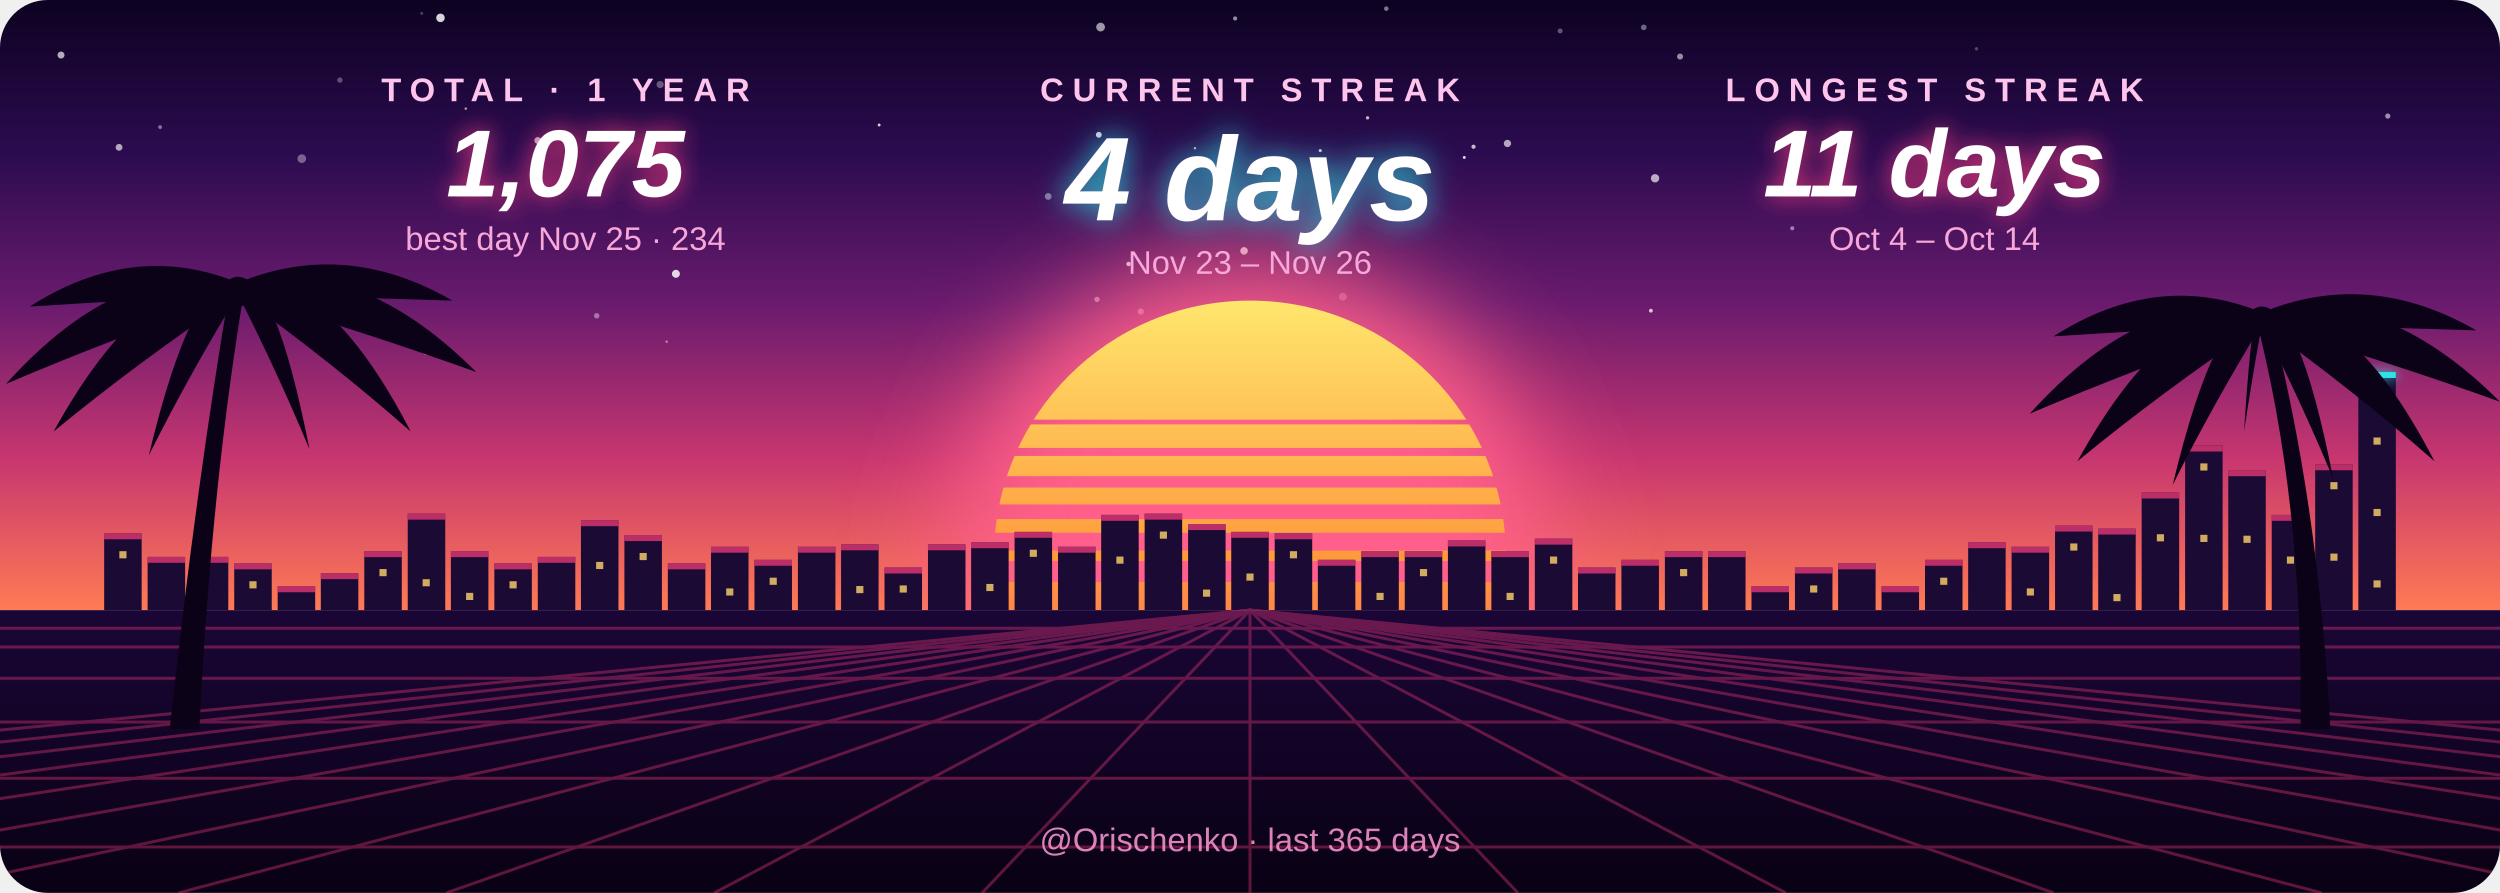
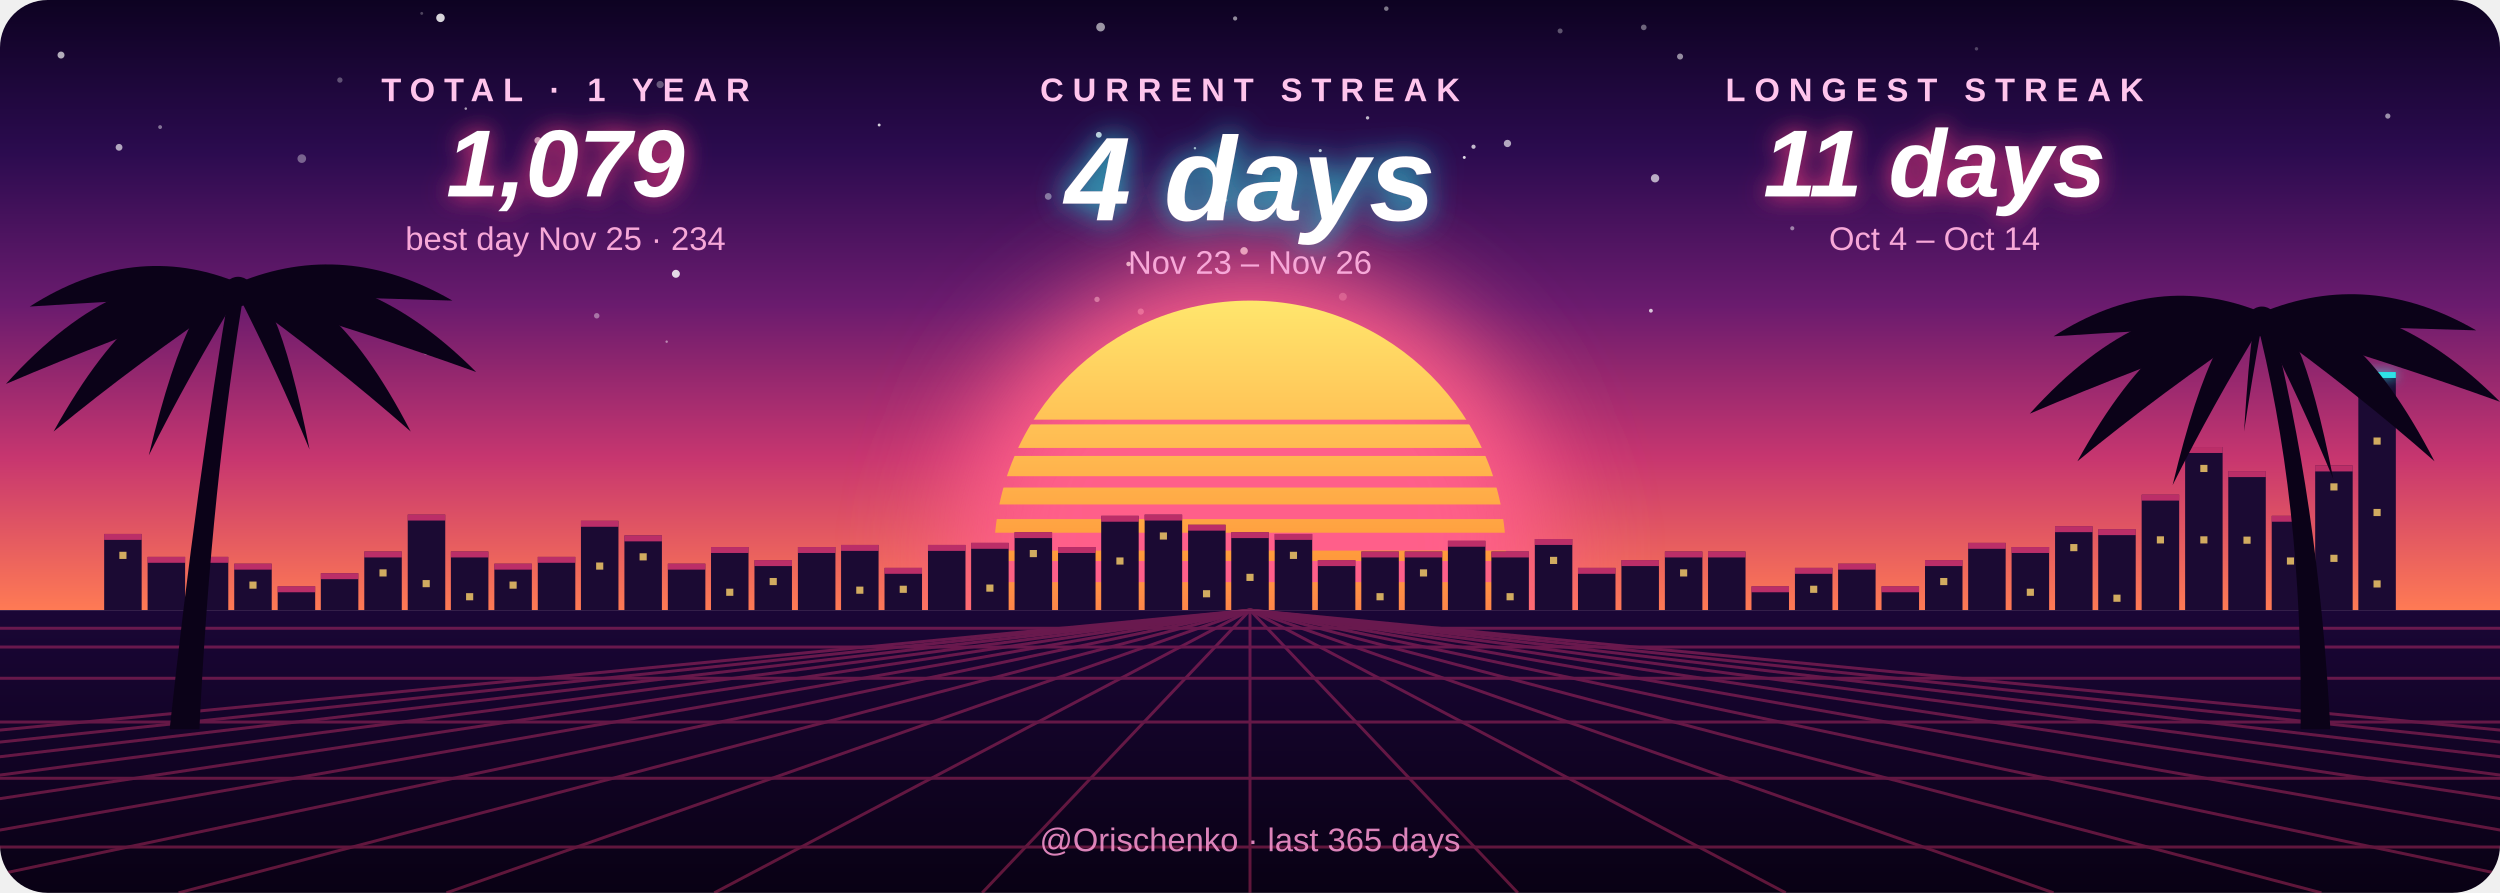
- <svg xmlns="http://www.w3.org/2000/svg" width="840" height="300" viewBox="0 0 840 300" role="img" aria-label="Orischenko: current streak 4 days, longest 11 days, 1075 contributions in the last year">
+ <svg xmlns="http://www.w3.org/2000/svg" width="840" height="300" viewBox="0 0 840 300" role="img" aria-label="Orischenko: current streak 4 days, longest 11 days, 1079 contributions in the last year">
  <style>
    text { font-family: "Segoe UI", Ubuntu, "Helvetica Neue", Arial, sans-serif; text-anchor: middle; }
    .label { font-size: 11px; letter-spacing: 3px; fill: #ffc4ec; font-weight: 600; }
    .value { font-weight: 800; font-style: italic; fill: #ffffff; }
    .sub { font-size: 11px; fill: #f7a8d8; }
    .foot { font-size: 11px; fill: #ff9ad5; opacity: 0.85; }
    .pulse { animation: pulse 4s ease-in-out infinite; }
    .flicker { animation: flicker 2.6s ease-in-out infinite; }
    @keyframes pulse { 0%, 100% { opacity: 0.5; } 50% { opacity: 0.85; } }
    @keyframes flicker { 0%, 100% { opacity: 0.35; } 40% { opacity: 0.5; } 60% { opacity: 0.28; } }
    @media (prefers-reduced-motion: reduce) { .pulse, .flicker { animation: none; } }
  </style>
  <defs>
    <clipPath id="card">
      <rect width="840" height="300" rx="16" />
    </clipPath>
    <clipPath id="above">
      <rect width="840" height="205" />
    </clipPath>
    <linearGradient id="sky" x1="0" y1="0" x2="0" y2="1">
      <stop offset="0.00" stop-color="#0d0221" />
      <stop offset="0.25" stop-color="#2b0b4f" />
      <stop offset="0.50" stop-color="#6a1b6e" />
      <stop offset="0.75" stop-color="#c7366f" />
      <stop offset="1.00" stop-color="#ff7b54" />
    </linearGradient>
    <linearGradient id="ground" x1="0" y1="0" x2="0" y2="1">
      <stop offset="0.00" stop-color="#1a0636" />
      <stop offset="1.00" stop-color="#090114" />
    </linearGradient>
    <linearGradient id="sun" x1="0" y1="0" x2="0" y2="1">
      <stop offset="0.00" stop-color="#ffe66d" />
      <stop offset="0.50" stop-color="#ff9a3c" />
      <stop offset="1.00" stop-color="#ff3d7f" />
    </linearGradient>
    <mask id="bands">
      <rect width="840" height="300" fill="#fff" />
      <rect x="0" y="141.0" width="840" height="1.6" fill="#000" />
      <rect x="0" y="150.5" width="840" height="2.7" fill="#000" />
      <rect x="0" y="160.0" width="840" height="3.8" fill="#000" />
      <rect x="0" y="169.5" width="840" height="4.9" fill="#000" />
      <rect x="0" y="179.0" width="840" height="6.0" fill="#000" />
      <rect x="0" y="188.5" width="840" height="7.1" fill="#000" />
    </mask>
    <filter id="blur" x="-50%" y="-50%" width="200%" height="200%">
      <feGaussianBlur stdDeviation="18" />
    </filter>
    <filter id="neon" x="-50%" y="-200%" width="200%" height="500%">
      <feGaussianBlur stdDeviation="2" result="b" />
      <feMerge>
        <feMergeNode in="b" />
        <feMergeNode in="SourceGraphic" />
      </feMerge>
    </filter>
    <filter id="glow" x="-20%" y="-40%" width="140%" height="180%">
      <feDropShadow dx="0" dy="0" stdDeviation="4" flood-color="#ff3d7f" flood-opacity="0.9" />
    </filter>
    <filter id="glow-center" x="-20%" y="-40%" width="140%" height="180%">
      <feDropShadow dx="0" dy="0" stdDeviation="5" flood-color="#2de2e6" flood-opacity="0.9" />
    </filter>
  </defs>
  <g clip-path="url(#card)">
    <rect width="840" height="205" fill="url(#sky)" />
    <circle cx="411.9" cy="67.3" r="0.53" fill="#fff" opacity="0.40" />
    <circle cx="372.3" cy="60.8" r="0.49" fill="#fff" opacity="0.78" />
    <circle cx="495.1" cy="49.3" r="0.71" fill="#fff" opacity="0.72" />
    <circle cx="552.3" cy="9.2" r="0.95" fill="#fff" opacity="0.39" />
    <circle cx="564.5" cy="19.0" r="1.02" fill="#fff" opacity="0.54" />
    <circle cx="148.0" cy="6.0" r="1.43" fill="#fff" opacity="0.83" />
    <circle cx="101.4" cy="53.3" r="1.45" fill="#fff" opacity="0.36" />
    <circle cx="352.2" cy="66.0" r="1.14" fill="#fff" opacity="0.42" />
    <circle cx="143.1" cy="118.3" r="0.89" fill="#fff" opacity="0.39" />
    <circle cx="459.5" cy="39.6" r="0.57" fill="#fff" opacity="0.71" />
    <circle cx="295.4" cy="42.0" r="0.49" fill="#fff" opacity="0.81" />
    <circle cx="200.5" cy="106.1" r="0.92" fill="#fff" opacity="0.39" />
    <circle cx="506.5" cy="48.2" r="1.23" fill="#fff" opacity="0.64" />
    <circle cx="114.2" cy="26.9" r="0.90" fill="#fff" opacity="0.30" />
    <circle cx="40.0" cy="49.5" r="1.15" fill="#fff" opacity="0.64" />
    <circle cx="802.3" cy="39.0" r="0.88" fill="#fff" opacity="0.55" />
    <circle cx="368.6" cy="100.6" r="0.90" fill="#fff" opacity="0.51" />
    <circle cx="221.8" cy="28.4" r="1.22" fill="#fff" opacity="0.33" />
    <circle cx="227.1" cy="92.0" r="1.34" fill="#fff" opacity="0.83" />
    <circle cx="778.6" cy="103.2" r="1.22" fill="#fff" opacity="0.63" />
    <circle cx="465.8" cy="2.9" r="0.76" fill="#fff" opacity="0.46" />
    <circle cx="180.7" cy="47.2" r="1.15" fill="#fff" opacity="0.69" />
    <circle cx="224.0" cy="114.8" r="0.41" fill="#fff" opacity="0.47" />
    <circle cx="492.0" cy="52.9" r="0.50" fill="#fff" opacity="0.84" />
    <circle cx="383.3" cy="104.7" r="1.05" fill="#fff" opacity="0.53" />
    <circle cx="105.1" cy="95.2" r="1.39" fill="#fff" opacity="0.41" />
    <circle cx="20.5" cy="18.5" r="1.18" fill="#fff" opacity="0.67" />
    <circle cx="554.7" cy="104.4" r="0.65" fill="#fff" opacity="0.75" />
    <circle cx="141.7" cy="4.5" r="0.49" fill="#fff" opacity="0.26" />
    <circle cx="451.2" cy="99.7" r="1.33" fill="#fff" opacity="0.34" />
    <circle cx="415.0" cy="6.2" r="0.71" fill="#fff" opacity="0.54" />
    <circle cx="53.8" cy="42.7" r="0.65" fill="#fff" opacity="0.43" />
    <circle cx="664.1" cy="16.4" r="0.58" fill="#fff" opacity="0.25" />
    <circle cx="524.2" cy="10.4" r="0.84" fill="#fff" opacity="0.32" />
    <circle cx="401.5" cy="49.8" r="0.41" fill="#fff" opacity="0.70" />
    <circle cx="379.2" cy="88.7" r="0.77" fill="#fff" opacity="0.81" />
    <circle cx="602.2" cy="76.7" r="0.69" fill="#fff" opacity="0.47" />
    <circle cx="64.8" cy="105.7" r="0.49" fill="#fff" opacity="0.29" />
    <circle cx="156.5" cy="36.5" r="0.43" fill="#fff" opacity="0.61" />
    <circle cx="369.2" cy="45.3" r="0.99" fill="#fff" opacity="0.79" />
    <circle cx="443.6" cy="50.6" r="0.53" fill="#fff" opacity="0.79" />
    <circle cx="556.1" cy="59.9" r="1.40" fill="#fff" opacity="0.66" />
    <circle cx="385.1" cy="116.0" r="1.37" fill="#fff" opacity="0.50" />
    <circle cx="418.0" cy="84.3" r="1.27" fill="#fff" opacity="0.80" />
    <circle cx="457.9" cy="118.8" r="1.10" fill="#fff" opacity="0.75" />
    <circle cx="369.8" cy="9.1" r="1.47" fill="#fff" opacity="0.58" />
    <g clip-path="url(#above)">
      <circle class="pulse" cx="420" cy="187" r="100" fill="#ff5e8a" filter="url(#blur)" />
      <circle cx="420" cy="187" r="86" fill="url(#sun)" mask="url(#bands)" />
    </g>
-     <rect x="35.0" y="179.2" width="12.6" height="25.8" fill="#1b0a33" />
-     <rect x="35.0" y="179.2" width="12.6" height="2" fill="#ff3d7f" opacity="0.7" />
-     <rect x="40.1" y="185.2" width="2.4" height="2.4" fill="#ffd36b" opacity="0.8" />
+     <rect x="35.0" y="179.4" width="12.6" height="25.6" fill="#1b0a33" />
+     <rect x="35.0" y="179.4" width="12.6" height="2" fill="#ff3d7f" opacity="0.7" />
+     <rect x="40.1" y="185.4" width="2.4" height="2.4" fill="#ffd36b" opacity="0.8" />
    <rect x="49.6" y="187.1" width="12.6" height="17.9" fill="#1b0a33" />
    <rect x="49.6" y="187.1" width="12.6" height="2" fill="#ff3d7f" opacity="0.7" />
    <rect x="64.1" y="187.1" width="12.6" height="17.9" fill="#1b0a33" />
    <rect x="64.1" y="187.1" width="12.6" height="2" fill="#ff3d7f" opacity="0.7" />
-     <rect x="78.7" y="189.3" width="12.6" height="15.7" fill="#1b0a33" />
-     <rect x="78.7" y="189.3" width="12.6" height="2" fill="#ff3d7f" opacity="0.7" />
-     <rect x="83.8" y="195.3" width="2.4" height="2.4" fill="#ffd36b" opacity="0.8" />
+     <rect x="78.7" y="189.4" width="12.6" height="15.6" fill="#1b0a33" />
+     <rect x="78.7" y="189.4" width="12.6" height="2" fill="#ff3d7f" opacity="0.7" />
+     <rect x="83.8" y="195.4" width="2.4" height="2.4" fill="#ffd36b" opacity="0.8" />
    <rect x="93.3" y="197.0" width="12.6" height="8.0" fill="#1b0a33" />
    <rect x="93.3" y="197.0" width="12.6" height="2" fill="#ff3d7f" opacity="0.7" />
    <rect x="107.8" y="192.6" width="12.6" height="12.4" fill="#1b0a33" />
    <rect x="107.8" y="192.6" width="12.6" height="2" fill="#ff3d7f" opacity="0.7" />
-     <rect x="122.4" y="185.2" width="12.6" height="19.8" fill="#1b0a33" />
-     <rect x="122.4" y="185.2" width="12.6" height="2" fill="#ff3d7f" opacity="0.7" />
-     <rect x="127.5" y="191.2" width="2.4" height="2.4" fill="#ffd36b" opacity="0.8" />
-     <rect x="137.0" y="172.6" width="12.6" height="32.4" fill="#1b0a33" />
-     <rect x="137.0" y="172.6" width="12.6" height="2" fill="#ff3d7f" opacity="0.7" />
-     <rect x="142.0" y="194.6" width="2.4" height="2.4" fill="#ffd36b" opacity="0.8" />
-     <rect x="151.5" y="185.2" width="12.6" height="19.8" fill="#1b0a33" />
-     <rect x="151.5" y="185.2" width="12.6" height="2" fill="#ff3d7f" opacity="0.7" />
-     <rect x="156.6" y="199.2" width="2.4" height="2.4" fill="#ffd36b" opacity="0.8" />
-     <rect x="166.1" y="189.3" width="12.6" height="15.7" fill="#1b0a33" />
-     <rect x="166.1" y="189.3" width="12.6" height="2" fill="#ff3d7f" opacity="0.7" />
-     <rect x="171.2" y="195.3" width="2.4" height="2.4" fill="#ffd36b" opacity="0.8" />
+     <rect x="122.4" y="185.3" width="12.6" height="19.7" fill="#1b0a33" />
+     <rect x="122.4" y="185.3" width="12.6" height="2" fill="#ff3d7f" opacity="0.7" />
+     <rect x="127.5" y="191.3" width="2.4" height="2.4" fill="#ffd36b" opacity="0.8" />
+     <rect x="137.0" y="172.9" width="12.6" height="32.1" fill="#1b0a33" />
+     <rect x="137.0" y="172.9" width="12.6" height="2" fill="#ff3d7f" opacity="0.7" />
+     <rect x="142.0" y="194.9" width="2.4" height="2.4" fill="#ffd36b" opacity="0.8" />
+     <rect x="151.5" y="185.3" width="12.6" height="19.7" fill="#1b0a33" />
+     <rect x="151.5" y="185.3" width="12.6" height="2" fill="#ff3d7f" opacity="0.7" />
+     <rect x="156.6" y="199.3" width="2.4" height="2.4" fill="#ffd36b" opacity="0.8" />
+     <rect x="166.1" y="189.4" width="12.6" height="15.6" fill="#1b0a33" />
+     <rect x="166.1" y="189.4" width="12.6" height="2" fill="#ff3d7f" opacity="0.7" />
+     <rect x="171.2" y="195.4" width="2.4" height="2.4" fill="#ffd36b" opacity="0.8" />
    <rect x="180.7" y="187.1" width="12.6" height="17.9" fill="#1b0a33" />
    <rect x="180.7" y="187.1" width="12.6" height="2" fill="#ff3d7f" opacity="0.7" />
-     <rect x="195.2" y="174.8" width="12.6" height="30.2" fill="#1b0a33" />
-     <rect x="195.2" y="174.8" width="12.6" height="2" fill="#ff3d7f" opacity="0.7" />
-     <rect x="200.3" y="188.8" width="2.4" height="2.4" fill="#ffd36b" opacity="0.8" />
-     <rect x="209.8" y="179.8" width="12.6" height="25.2" fill="#1b0a33" />
-     <rect x="209.8" y="179.8" width="12.6" height="2" fill="#ff3d7f" opacity="0.7" />
-     <rect x="214.9" y="185.8" width="2.4" height="2.4" fill="#ffd36b" opacity="0.8" />
-     <rect x="224.4" y="189.3" width="12.6" height="15.7" fill="#1b0a33" />
-     <rect x="224.4" y="189.3" width="12.6" height="2" fill="#ff3d7f" opacity="0.7" />
-     <rect x="238.9" y="183.7" width="12.6" height="21.3" fill="#1b0a33" />
-     <rect x="238.9" y="183.7" width="12.6" height="2" fill="#ff3d7f" opacity="0.7" />
-     <rect x="244.0" y="197.7" width="2.4" height="2.4" fill="#ffd36b" opacity="0.8" />
-     <rect x="253.5" y="188.1" width="12.6" height="16.9" fill="#1b0a33" />
-     <rect x="253.5" y="188.1" width="12.6" height="2" fill="#ff3d7f" opacity="0.7" />
-     <rect x="258.6" y="194.1" width="2.4" height="2.4" fill="#ffd36b" opacity="0.8" />
-     <rect x="268.1" y="183.7" width="12.6" height="21.3" fill="#1b0a33" />
-     <rect x="268.1" y="183.7" width="12.6" height="2" fill="#ff3d7f" opacity="0.7" />
-     <rect x="282.6" y="182.9" width="12.6" height="22.1" fill="#1b0a33" />
-     <rect x="282.6" y="182.9" width="12.6" height="2" fill="#ff3d7f" opacity="0.7" />
-     <rect x="287.7" y="196.9" width="2.4" height="2.4" fill="#ffd36b" opacity="0.8" />
-     <rect x="297.2" y="190.7" width="12.6" height="14.3" fill="#1b0a33" />
-     <rect x="297.2" y="190.7" width="12.6" height="2" fill="#ff3d7f" opacity="0.7" />
-     <rect x="302.3" y="196.7" width="2.4" height="2.4" fill="#ffd36b" opacity="0.8" />
-     <rect x="311.8" y="182.9" width="12.6" height="22.1" fill="#1b0a33" />
-     <rect x="311.8" y="182.9" width="12.6" height="2" fill="#ff3d7f" opacity="0.7" />
-     <rect x="326.3" y="182.2" width="12.6" height="22.8" fill="#1b0a33" />
-     <rect x="326.3" y="182.2" width="12.6" height="2" fill="#ff3d7f" opacity="0.7" />
-     <rect x="331.4" y="196.2" width="2.4" height="2.4" fill="#ffd36b" opacity="0.8" />
-     <rect x="340.9" y="178.7" width="12.6" height="26.3" fill="#1b0a33" />
-     <rect x="340.9" y="178.7" width="12.6" height="2" fill="#ff3d7f" opacity="0.7" />
-     <rect x="346.0" y="184.7" width="2.4" height="2.4" fill="#ffd36b" opacity="0.8" />
-     <rect x="355.5" y="183.7" width="12.6" height="21.3" fill="#1b0a33" />
-     <rect x="355.5" y="183.7" width="12.6" height="2" fill="#ff3d7f" opacity="0.7" />
-     <rect x="370.0" y="173.0" width="12.6" height="32.0" fill="#1b0a33" />
-     <rect x="370.0" y="173.0" width="12.6" height="2" fill="#ff3d7f" opacity="0.7" />
-     <rect x="375.1" y="187.0" width="2.4" height="2.4" fill="#ffd36b" opacity="0.8" />
-     <rect x="384.6" y="172.6" width="12.6" height="32.4" fill="#1b0a33" />
-     <rect x="384.6" y="172.6" width="12.6" height="2" fill="#ff3d7f" opacity="0.7" />
-     <rect x="389.7" y="178.6" width="2.4" height="2.4" fill="#ffd36b" opacity="0.8" />
-     <rect x="399.2" y="176.1" width="12.6" height="28.9" fill="#1b0a33" />
-     <rect x="399.2" y="176.1" width="12.6" height="2" fill="#ff3d7f" opacity="0.7" />
-     <rect x="404.2" y="198.1" width="2.4" height="2.4" fill="#ffd36b" opacity="0.8" />
-     <rect x="413.7" y="178.7" width="12.6" height="26.3" fill="#1b0a33" />
-     <rect x="413.7" y="178.7" width="12.6" height="2" fill="#ff3d7f" opacity="0.7" />
-     <rect x="418.8" y="192.7" width="2.4" height="2.4" fill="#ffd36b" opacity="0.8" />
-     <rect x="428.3" y="179.2" width="12.6" height="25.8" fill="#1b0a33" />
-     <rect x="428.3" y="179.2" width="12.6" height="2" fill="#ff3d7f" opacity="0.7" />
-     <rect x="433.4" y="185.2" width="2.4" height="2.4" fill="#ffd36b" opacity="0.8" />
-     <rect x="442.8" y="188.1" width="12.6" height="16.9" fill="#1b0a33" />
-     <rect x="442.8" y="188.1" width="12.6" height="2" fill="#ff3d7f" opacity="0.7" />
-     <rect x="457.4" y="185.2" width="12.6" height="19.8" fill="#1b0a33" />
-     <rect x="457.4" y="185.2" width="12.6" height="2" fill="#ff3d7f" opacity="0.7" />
-     <rect x="462.5" y="199.2" width="2.4" height="2.4" fill="#ffd36b" opacity="0.8" />
-     <rect x="472.0" y="185.2" width="12.6" height="19.8" fill="#1b0a33" />
-     <rect x="472.0" y="185.2" width="12.6" height="2" fill="#ff3d7f" opacity="0.7" />
-     <rect x="477.1" y="191.2" width="2.4" height="2.4" fill="#ffd36b" opacity="0.8" />
-     <rect x="486.5" y="181.6" width="12.6" height="23.4" fill="#1b0a33" />
-     <rect x="486.5" y="181.6" width="12.6" height="2" fill="#ff3d7f" opacity="0.7" />
-     <rect x="501.1" y="185.2" width="12.6" height="19.8" fill="#1b0a33" />
-     <rect x="501.1" y="185.2" width="12.6" height="2" fill="#ff3d7f" opacity="0.7" />
-     <rect x="506.2" y="199.2" width="2.4" height="2.4" fill="#ffd36b" opacity="0.8" />
-     <rect x="515.7" y="181.0" width="12.6" height="24.0" fill="#1b0a33" />
-     <rect x="515.7" y="181.0" width="12.6" height="2" fill="#ff3d7f" opacity="0.7" />
-     <rect x="520.8" y="187.0" width="2.4" height="2.4" fill="#ffd36b" opacity="0.8" />
-     <rect x="530.2" y="190.7" width="12.6" height="14.3" fill="#1b0a33" />
-     <rect x="530.2" y="190.7" width="12.6" height="2" fill="#ff3d7f" opacity="0.7" />
-     <rect x="544.8" y="188.1" width="12.6" height="16.9" fill="#1b0a33" />
-     <rect x="544.8" y="188.1" width="12.6" height="2" fill="#ff3d7f" opacity="0.7" />
-     <rect x="559.4" y="185.2" width="12.6" height="19.8" fill="#1b0a33" />
-     <rect x="559.4" y="185.2" width="12.6" height="2" fill="#ff3d7f" opacity="0.7" />
-     <rect x="564.5" y="191.2" width="2.4" height="2.4" fill="#ffd36b" opacity="0.8" />
-     <rect x="573.9" y="185.2" width="12.6" height="19.8" fill="#1b0a33" />
-     <rect x="573.9" y="185.2" width="12.6" height="2" fill="#ff3d7f" opacity="0.7" />
+     <rect x="195.2" y="175.0" width="12.6" height="30.0" fill="#1b0a33" />
+     <rect x="195.2" y="175.0" width="12.6" height="2" fill="#ff3d7f" opacity="0.7" />
+     <rect x="200.3" y="189.0" width="2.4" height="2.4" fill="#ffd36b" opacity="0.8" />
+     <rect x="209.8" y="179.9" width="12.6" height="25.1" fill="#1b0a33" />
+     <rect x="209.8" y="179.9" width="12.6" height="2" fill="#ff3d7f" opacity="0.7" />
+     <rect x="214.9" y="185.9" width="2.4" height="2.4" fill="#ffd36b" opacity="0.8" />
+     <rect x="224.4" y="189.4" width="12.6" height="15.6" fill="#1b0a33" />
+     <rect x="224.4" y="189.4" width="12.6" height="2" fill="#ff3d7f" opacity="0.7" />
+     <rect x="238.9" y="183.8" width="12.6" height="21.2" fill="#1b0a33" />
+     <rect x="238.9" y="183.8" width="12.6" height="2" fill="#ff3d7f" opacity="0.7" />
+     <rect x="244.0" y="197.8" width="2.4" height="2.4" fill="#ffd36b" opacity="0.8" />
+     <rect x="253.5" y="188.2" width="12.6" height="16.8" fill="#1b0a33" />
+     <rect x="253.5" y="188.2" width="12.6" height="2" fill="#ff3d7f" opacity="0.7" />
+     <rect x="258.6" y="194.2" width="2.4" height="2.4" fill="#ffd36b" opacity="0.8" />
+     <rect x="268.1" y="183.8" width="12.6" height="21.2" fill="#1b0a33" />
+     <rect x="268.1" y="183.8" width="12.6" height="2" fill="#ff3d7f" opacity="0.7" />
+     <rect x="282.6" y="183.1" width="12.6" height="21.9" fill="#1b0a33" />
+     <rect x="282.6" y="183.1" width="12.6" height="2" fill="#ff3d7f" opacity="0.7" />
+     <rect x="287.7" y="197.1" width="2.4" height="2.4" fill="#ffd36b" opacity="0.8" />
+     <rect x="297.2" y="190.8" width="12.6" height="14.2" fill="#1b0a33" />
+     <rect x="297.2" y="190.8" width="12.6" height="2" fill="#ff3d7f" opacity="0.7" />
+     <rect x="302.3" y="196.8" width="2.4" height="2.4" fill="#ffd36b" opacity="0.8" />
+     <rect x="311.8" y="183.1" width="12.6" height="21.9" fill="#1b0a33" />
+     <rect x="311.8" y="183.1" width="12.6" height="2" fill="#ff3d7f" opacity="0.7" />
+     <rect x="326.3" y="182.4" width="12.6" height="22.6" fill="#1b0a33" />
+     <rect x="326.3" y="182.4" width="12.6" height="2" fill="#ff3d7f" opacity="0.7" />
+     <rect x="331.4" y="196.4" width="2.4" height="2.4" fill="#ffd36b" opacity="0.8" />
+     <rect x="340.9" y="178.8" width="12.6" height="26.2" fill="#1b0a33" />
+     <rect x="340.9" y="178.8" width="12.6" height="2" fill="#ff3d7f" opacity="0.7" />
+     <rect x="346.0" y="184.8" width="2.4" height="2.4" fill="#ffd36b" opacity="0.8" />
+     <rect x="355.5" y="183.8" width="12.6" height="21.2" fill="#1b0a33" />
+     <rect x="355.5" y="183.8" width="12.6" height="2" fill="#ff3d7f" opacity="0.7" />
+     <rect x="370.0" y="173.3" width="12.6" height="31.7" fill="#1b0a33" />
+     <rect x="370.0" y="173.3" width="12.6" height="2" fill="#ff3d7f" opacity="0.7" />
+     <rect x="375.1" y="187.3" width="2.4" height="2.4" fill="#ffd36b" opacity="0.8" />
+     <rect x="384.6" y="172.9" width="12.6" height="32.1" fill="#1b0a33" />
+     <rect x="384.6" y="172.9" width="12.6" height="2" fill="#ff3d7f" opacity="0.7" />
+     <rect x="389.7" y="178.9" width="2.4" height="2.4" fill="#ffd36b" opacity="0.8" />
+     <rect x="399.2" y="176.3" width="12.6" height="28.7" fill="#1b0a33" />
+     <rect x="399.2" y="176.3" width="12.6" height="2" fill="#ff3d7f" opacity="0.7" />
+     <rect x="404.2" y="198.3" width="2.4" height="2.4" fill="#ffd36b" opacity="0.8" />
+     <rect x="413.7" y="178.8" width="12.6" height="26.2" fill="#1b0a33" />
+     <rect x="413.7" y="178.8" width="12.6" height="2" fill="#ff3d7f" opacity="0.7" />
+     <rect x="418.8" y="192.8" width="2.4" height="2.4" fill="#ffd36b" opacity="0.8" />
+     <rect x="428.3" y="179.4" width="12.6" height="25.6" fill="#1b0a33" />
+     <rect x="428.3" y="179.4" width="12.6" height="2" fill="#ff3d7f" opacity="0.7" />
+     <rect x="433.4" y="185.4" width="2.4" height="2.4" fill="#ffd36b" opacity="0.8" />
+     <rect x="442.8" y="188.2" width="12.6" height="16.8" fill="#1b0a33" />
+     <rect x="442.8" y="188.2" width="12.6" height="2" fill="#ff3d7f" opacity="0.7" />
+     <rect x="457.4" y="185.3" width="12.6" height="19.7" fill="#1b0a33" />
+     <rect x="457.4" y="185.3" width="12.6" height="2" fill="#ff3d7f" opacity="0.7" />
+     <rect x="462.5" y="199.3" width="2.4" height="2.4" fill="#ffd36b" opacity="0.8" />
+     <rect x="472.0" y="185.3" width="12.6" height="19.7" fill="#1b0a33" />
+     <rect x="472.0" y="185.3" width="12.6" height="2" fill="#ff3d7f" opacity="0.7" />
+     <rect x="477.1" y="191.3" width="2.4" height="2.4" fill="#ffd36b" opacity="0.8" />
+     <rect x="486.5" y="181.7" width="12.6" height="23.3" fill="#1b0a33" />
+     <rect x="486.5" y="181.7" width="12.6" height="2" fill="#ff3d7f" opacity="0.7" />
+     <rect x="501.1" y="185.3" width="12.6" height="19.7" fill="#1b0a33" />
+     <rect x="501.1" y="185.3" width="12.6" height="2" fill="#ff3d7f" opacity="0.7" />
+     <rect x="506.2" y="199.3" width="2.4" height="2.4" fill="#ffd36b" opacity="0.8" />
+     <rect x="515.7" y="181.1" width="12.6" height="23.9" fill="#1b0a33" />
+     <rect x="515.7" y="181.1" width="12.6" height="2" fill="#ff3d7f" opacity="0.7" />
+     <rect x="520.8" y="187.1" width="2.4" height="2.4" fill="#ffd36b" opacity="0.8" />
+     <rect x="530.2" y="190.8" width="12.6" height="14.2" fill="#1b0a33" />
+     <rect x="530.2" y="190.8" width="12.6" height="2" fill="#ff3d7f" opacity="0.7" />
+     <rect x="544.8" y="188.2" width="12.6" height="16.8" fill="#1b0a33" />
+     <rect x="544.8" y="188.2" width="12.6" height="2" fill="#ff3d7f" opacity="0.7" />
+     <rect x="559.4" y="185.3" width="12.6" height="19.7" fill="#1b0a33" />
+     <rect x="559.4" y="185.3" width="12.6" height="2" fill="#ff3d7f" opacity="0.7" />
+     <rect x="564.5" y="191.3" width="2.4" height="2.4" fill="#ffd36b" opacity="0.8" />
+     <rect x="573.9" y="185.3" width="12.6" height="19.7" fill="#1b0a33" />
+     <rect x="573.9" y="185.3" width="12.6" height="2" fill="#ff3d7f" opacity="0.7" />
    <rect x="588.5" y="197.0" width="12.6" height="8.0" fill="#1b0a33" />
    <rect x="588.5" y="197.0" width="12.6" height="2" fill="#ff3d7f" opacity="0.7" />
-     <rect x="603.1" y="190.7" width="12.6" height="14.3" fill="#1b0a33" />
-     <rect x="603.1" y="190.7" width="12.6" height="2" fill="#ff3d7f" opacity="0.7" />
-     <rect x="608.2" y="196.7" width="2.4" height="2.4" fill="#ffd36b" opacity="0.8" />
-     <rect x="617.6" y="189.3" width="12.6" height="15.7" fill="#1b0a33" />
-     <rect x="617.6" y="189.3" width="12.6" height="2" fill="#ff3d7f" opacity="0.7" />
+     <rect x="603.1" y="190.8" width="12.6" height="14.2" fill="#1b0a33" />
+     <rect x="603.1" y="190.8" width="12.6" height="2" fill="#ff3d7f" opacity="0.7" />
+     <rect x="608.2" y="196.8" width="2.4" height="2.4" fill="#ffd36b" opacity="0.8" />
+     <rect x="617.6" y="189.4" width="12.6" height="15.6" fill="#1b0a33" />
+     <rect x="617.6" y="189.4" width="12.6" height="2" fill="#ff3d7f" opacity="0.7" />
    <rect x="632.2" y="197.0" width="12.6" height="8.0" fill="#1b0a33" />
    <rect x="632.2" y="197.0" width="12.6" height="2" fill="#ff3d7f" opacity="0.7" />
-     <rect x="646.8" y="188.1" width="12.6" height="16.9" fill="#1b0a33" />
-     <rect x="646.8" y="188.1" width="12.6" height="2" fill="#ff3d7f" opacity="0.7" />
-     <rect x="651.9" y="194.1" width="2.4" height="2.4" fill="#ffd36b" opacity="0.8" />
-     <rect x="661.3" y="182.2" width="12.6" height="22.8" fill="#1b0a33" />
-     <rect x="661.3" y="182.2" width="12.6" height="2" fill="#ff3d7f" opacity="0.7" />
-     <rect x="675.9" y="183.7" width="12.6" height="21.3" fill="#1b0a33" />
-     <rect x="675.9" y="183.7" width="12.6" height="2" fill="#ff3d7f" opacity="0.7" />
-     <rect x="681.0" y="197.7" width="2.4" height="2.4" fill="#ffd36b" opacity="0.8" />
-     <rect x="690.5" y="176.6" width="12.6" height="28.4" fill="#1b0a33" />
-     <rect x="690.5" y="176.6" width="12.6" height="2" fill="#ff3d7f" opacity="0.7" />
-     <rect x="695.6" y="182.6" width="2.4" height="2.4" fill="#ffd36b" opacity="0.8" />
-     <rect x="705.0" y="177.6" width="12.6" height="27.4" fill="#1b0a33" />
-     <rect x="705.0" y="177.6" width="12.6" height="2" fill="#ff3d7f" opacity="0.7" />
-     <rect x="710.1" y="199.6" width="2.4" height="2.4" fill="#ffd36b" opacity="0.8" />
-     <rect x="719.6" y="165.5" width="12.6" height="39.5" fill="#1b0a33" />
-     <rect x="719.6" y="165.5" width="12.6" height="2" fill="#ff3d7f" opacity="0.7" />
-     <rect x="724.7" y="179.5" width="2.4" height="2.4" fill="#ffd36b" opacity="0.8" />
-     <rect x="734.2" y="149.7" width="12.6" height="55.3" fill="#1b0a33" />
-     <rect x="734.2" y="149.7" width="12.6" height="2" fill="#ff3d7f" opacity="0.7" />
-     <rect x="739.3" y="155.7" width="2.4" height="2.4" fill="#ffd36b" opacity="0.8" />
-     <rect x="739.3" y="179.7" width="2.4" height="2.4" fill="#ffd36b" opacity="0.8" />
-     <rect x="748.7" y="158.0" width="12.6" height="47.0" fill="#1b0a33" />
-     <rect x="748.7" y="158.0" width="12.6" height="2" fill="#ff3d7f" opacity="0.7" />
-     <rect x="753.8" y="180.0" width="2.4" height="2.4" fill="#ffd36b" opacity="0.8" />
-     <rect x="763.3" y="173.0" width="12.6" height="32.0" fill="#1b0a33" />
-     <rect x="763.3" y="173.0" width="12.6" height="2" fill="#ff3d7f" opacity="0.7" />
-     <rect x="768.4" y="187.0" width="2.4" height="2.4" fill="#ffd36b" opacity="0.8" />
-     <rect x="777.9" y="156.0" width="12.6" height="49.0" fill="#1b0a33" />
-     <rect x="777.9" y="156.0" width="12.6" height="2" fill="#ff3d7f" opacity="0.7" />
-     <rect x="783.0" y="162.0" width="2.4" height="2.4" fill="#ffd36b" opacity="0.8" />
-     <rect x="783.0" y="186.0" width="2.4" height="2.4" fill="#ffd36b" opacity="0.8" />
+     <rect x="646.8" y="188.2" width="12.6" height="16.8" fill="#1b0a33" />
+     <rect x="646.8" y="188.2" width="12.6" height="2" fill="#ff3d7f" opacity="0.7" />
+     <rect x="651.9" y="194.2" width="2.4" height="2.4" fill="#ffd36b" opacity="0.8" />
+     <rect x="661.3" y="182.4" width="12.6" height="22.6" fill="#1b0a33" />
+     <rect x="661.3" y="182.4" width="12.6" height="2" fill="#ff3d7f" opacity="0.7" />
+     <rect x="675.9" y="183.8" width="12.6" height="21.2" fill="#1b0a33" />
+     <rect x="675.9" y="183.8" width="12.6" height="2" fill="#ff3d7f" opacity="0.7" />
+     <rect x="681.0" y="197.8" width="2.4" height="2.4" fill="#ffd36b" opacity="0.8" />
+     <rect x="690.5" y="176.8" width="12.6" height="28.2" fill="#1b0a33" />
+     <rect x="690.5" y="176.8" width="12.6" height="2" fill="#ff3d7f" opacity="0.7" />
+     <rect x="695.6" y="182.8" width="2.4" height="2.4" fill="#ffd36b" opacity="0.8" />
+     <rect x="705.0" y="177.8" width="12.6" height="27.2" fill="#1b0a33" />
+     <rect x="705.0" y="177.8" width="12.6" height="2" fill="#ff3d7f" opacity="0.7" />
+     <rect x="710.1" y="199.8" width="2.4" height="2.4" fill="#ffd36b" opacity="0.8" />
+     <rect x="719.6" y="166.2" width="12.6" height="38.8" fill="#1b0a33" />
+     <rect x="719.6" y="166.2" width="12.6" height="2" fill="#ff3d7f" opacity="0.7" />
+     <rect x="724.7" y="180.2" width="2.4" height="2.4" fill="#ffd36b" opacity="0.8" />
+     <rect x="734.2" y="150.2" width="12.6" height="54.8" fill="#1b0a33" />
+     <rect x="734.2" y="150.2" width="12.6" height="2" fill="#ff3d7f" opacity="0.7" />
+     <rect x="739.3" y="156.2" width="2.4" height="2.4" fill="#ffd36b" opacity="0.8" />
+     <rect x="739.3" y="180.2" width="2.4" height="2.4" fill="#ffd36b" opacity="0.8" />
+     <rect x="748.7" y="158.3" width="12.6" height="46.7" fill="#1b0a33" />
+     <rect x="748.7" y="158.3" width="12.6" height="2" fill="#ff3d7f" opacity="0.7" />
+     <rect x="753.8" y="180.3" width="2.4" height="2.4" fill="#ffd36b" opacity="0.8" />
+     <rect x="763.3" y="173.3" width="12.6" height="31.7" fill="#1b0a33" />
+     <rect x="763.3" y="173.3" width="12.6" height="2" fill="#ff3d7f" opacity="0.7" />
+     <rect x="768.4" y="187.3" width="2.4" height="2.4" fill="#ffd36b" opacity="0.8" />
+     <rect x="777.9" y="156.4" width="12.6" height="48.6" fill="#1b0a33" />
+     <rect x="777.9" y="156.4" width="12.6" height="2" fill="#ff3d7f" opacity="0.7" />
+     <rect x="783.0" y="162.4" width="2.4" height="2.4" fill="#ffd36b" opacity="0.8" />
+     <rect x="783.0" y="186.4" width="2.4" height="2.4" fill="#ffd36b" opacity="0.8" />
    <rect x="792.4" y="125.0" width="12.6" height="80.0" fill="#1b0a33" />
    <rect x="792.4" y="125.0" width="12.6" height="2" fill="#2de2e6" opacity="1" filter="url(#neon)" />
    <rect x="797.5" y="147.0" width="2.4" height="2.4" fill="#ffd36b" opacity="0.8" />
    <rect x="797.5" y="171.0" width="2.4" height="2.4" fill="#ffd36b" opacity="0.8" />
    <rect x="797.5" y="195.0" width="2.4" height="2.4" fill="#ffd36b" opacity="0.8" />
    <rect y="205" width="840" height="95" fill="url(#ground)" />
    <g stroke="#ff3d7f" stroke-width="1" opacity="0.35">
      <line x1="0" y1="211.1" x2="840" y2="211.1" />
      <line x1="0" y1="217.4" x2="840" y2="217.4" />
      <line x1="0" y1="227.9" x2="840" y2="227.9" />
      <line x1="0" y1="242.6" x2="840" y2="242.6" />
      <line x1="0" y1="261.5" x2="840" y2="261.5" />
      <line x1="0" y1="284.6" x2="840" y2="284.6" />
      <line x1="0" y1="311.9" x2="840" y2="311.9" />
      <line x1="420" y1="205" x2="-570" y2="300" />
      <line x1="420" y1="205" x2="-480" y2="300" />
      <line x1="420" y1="205" x2="-390" y2="300" />
      <line x1="420" y1="205" x2="-300" y2="300" />
      <line x1="420" y1="205" x2="-210" y2="300" />
      <line x1="420" y1="205" x2="-120" y2="300" />
      <line x1="420" y1="205" x2="-30" y2="300" />
      <line x1="420" y1="205" x2="60" y2="300" />
      <line x1="420" y1="205" x2="150" y2="300" />
      <line x1="420" y1="205" x2="240" y2="300" />
      <line x1="420" y1="205" x2="330" y2="300" />
      <line x1="420" y1="205" x2="420" y2="300" />
      <line x1="420" y1="205" x2="510" y2="300" />
      <line x1="420" y1="205" x2="600" y2="300" />
      <line x1="420" y1="205" x2="690" y2="300" />
      <line x1="420" y1="205" x2="780" y2="300" />
      <line x1="420" y1="205" x2="870" y2="300" />
      <line x1="420" y1="205" x2="960" y2="300" />
      <line x1="420" y1="205" x2="1050" y2="300" />
      <line x1="420" y1="205" x2="1140" y2="300" />
      <line x1="420" y1="205" x2="1230" y2="300" />
      <line x1="420" y1="205" x2="1320" y2="300" />
      <line x1="420" y1="205" x2="1410" y2="300" />
    </g>
    <line x1="0" y1="205" x2="840" y2="205" stroke="#ff6ec7" stroke-width="2" filter="url(#neon)" />
    <g fill="#0b0218">
      <path d="M57 245 Q66 162.5 77.5 95 L82.5 95 Q71 162.5 67 245Z" />
      <path d="M80 95 Q41 85.8 2 129 Q37.1 114 80 99Z" />
      <path d="M80 95 Q49 89 18 145 Q45.9 122 80 99Z" />
      <path d="M80 95 Q65 90.6 50 153 Q63.5 126 80 99Z" />
      <path d="M80 95 Q77 87 74 135 Q76.7 117 80 99Z" />
      <path d="M80 95 Q92 90.2 104 151 Q93.2 125 80 99Z" />
      <path d="M80 95 Q109 89 138 145 Q111.9 122 80 99Z" />
      <path d="M80 95 Q120 85 160 125 Q124 112 80 99Z" />
      <path d="M80 95 Q45 80.6 10 103 Q41.5 101 80 99Z" />
      <path d="M80 95 Q116 80.2 152 101 Q119.6 100 80 99Z" />
      <circle cx="80" cy="98" r="5" />
    </g>
    <g fill="#0b0218">
      <path d="M773 245 Q774 168 757.5 105 L762.5 105 Q779 168 783 245Z" />
      <path d="M760 105 Q721 95.8 682 139 Q717.1 124 760 109Z" />
      <path d="M760 105 Q729 99 698 155 Q725.9 132 760 109Z" />
      <path d="M760 105 Q745 100.6 730 163 Q743.5 136 760 109Z" />
      <path d="M760 105 Q757 97 754 145 Q756.7 127 760 109Z" />
      <path d="M760 105 Q772 100.2 784 161 Q773.2 135 760 109Z" />
      <path d="M760 105 Q789 99 818 155 Q791.9 132 760 109Z" />
      <path d="M760 105 Q800 95 840 135 Q804 122 760 109Z" />
      <path d="M760 105 Q725 90.6 690 113 Q721.5 111 760 109Z" />
      <path d="M760 105 Q796 90.2 832 111 Q799.6 110 760 109Z" />
      <circle cx="760" cy="108" r="5" />
    </g>
    <text x="190" y="34" class="label">TOTAL · 1 YEAR</text>
-     <text x="190" y="66" class="value" font-size="32" filter="url(#glow)">1,075</text>
+     <text x="190" y="66" class="value" font-size="32" filter="url(#glow)">1,079</text>
    <text x="190" y="84" class="sub">best day Nov 25 · 234</text>
    <text x="420" y="34" class="label">CURRENT STREAK</text>
    <text x="420" y="74" class="value" font-size="40" filter="url(#glow-center)">4 days</text>
    <text x="420" y="92" class="sub">Nov 23 – Nov 26</text>
    <text x="650" y="34" class="label">LONGEST STREAK</text>
    <text x="650" y="66" class="value" font-size="32" filter="url(#glow)">11 days</text>
    <text x="650" y="84" class="sub">Oct 4 – Oct 14</text>
    <text x="420" y="286" class="foot">@Orischenko · last 365 days</text>
  </g>
</svg>
